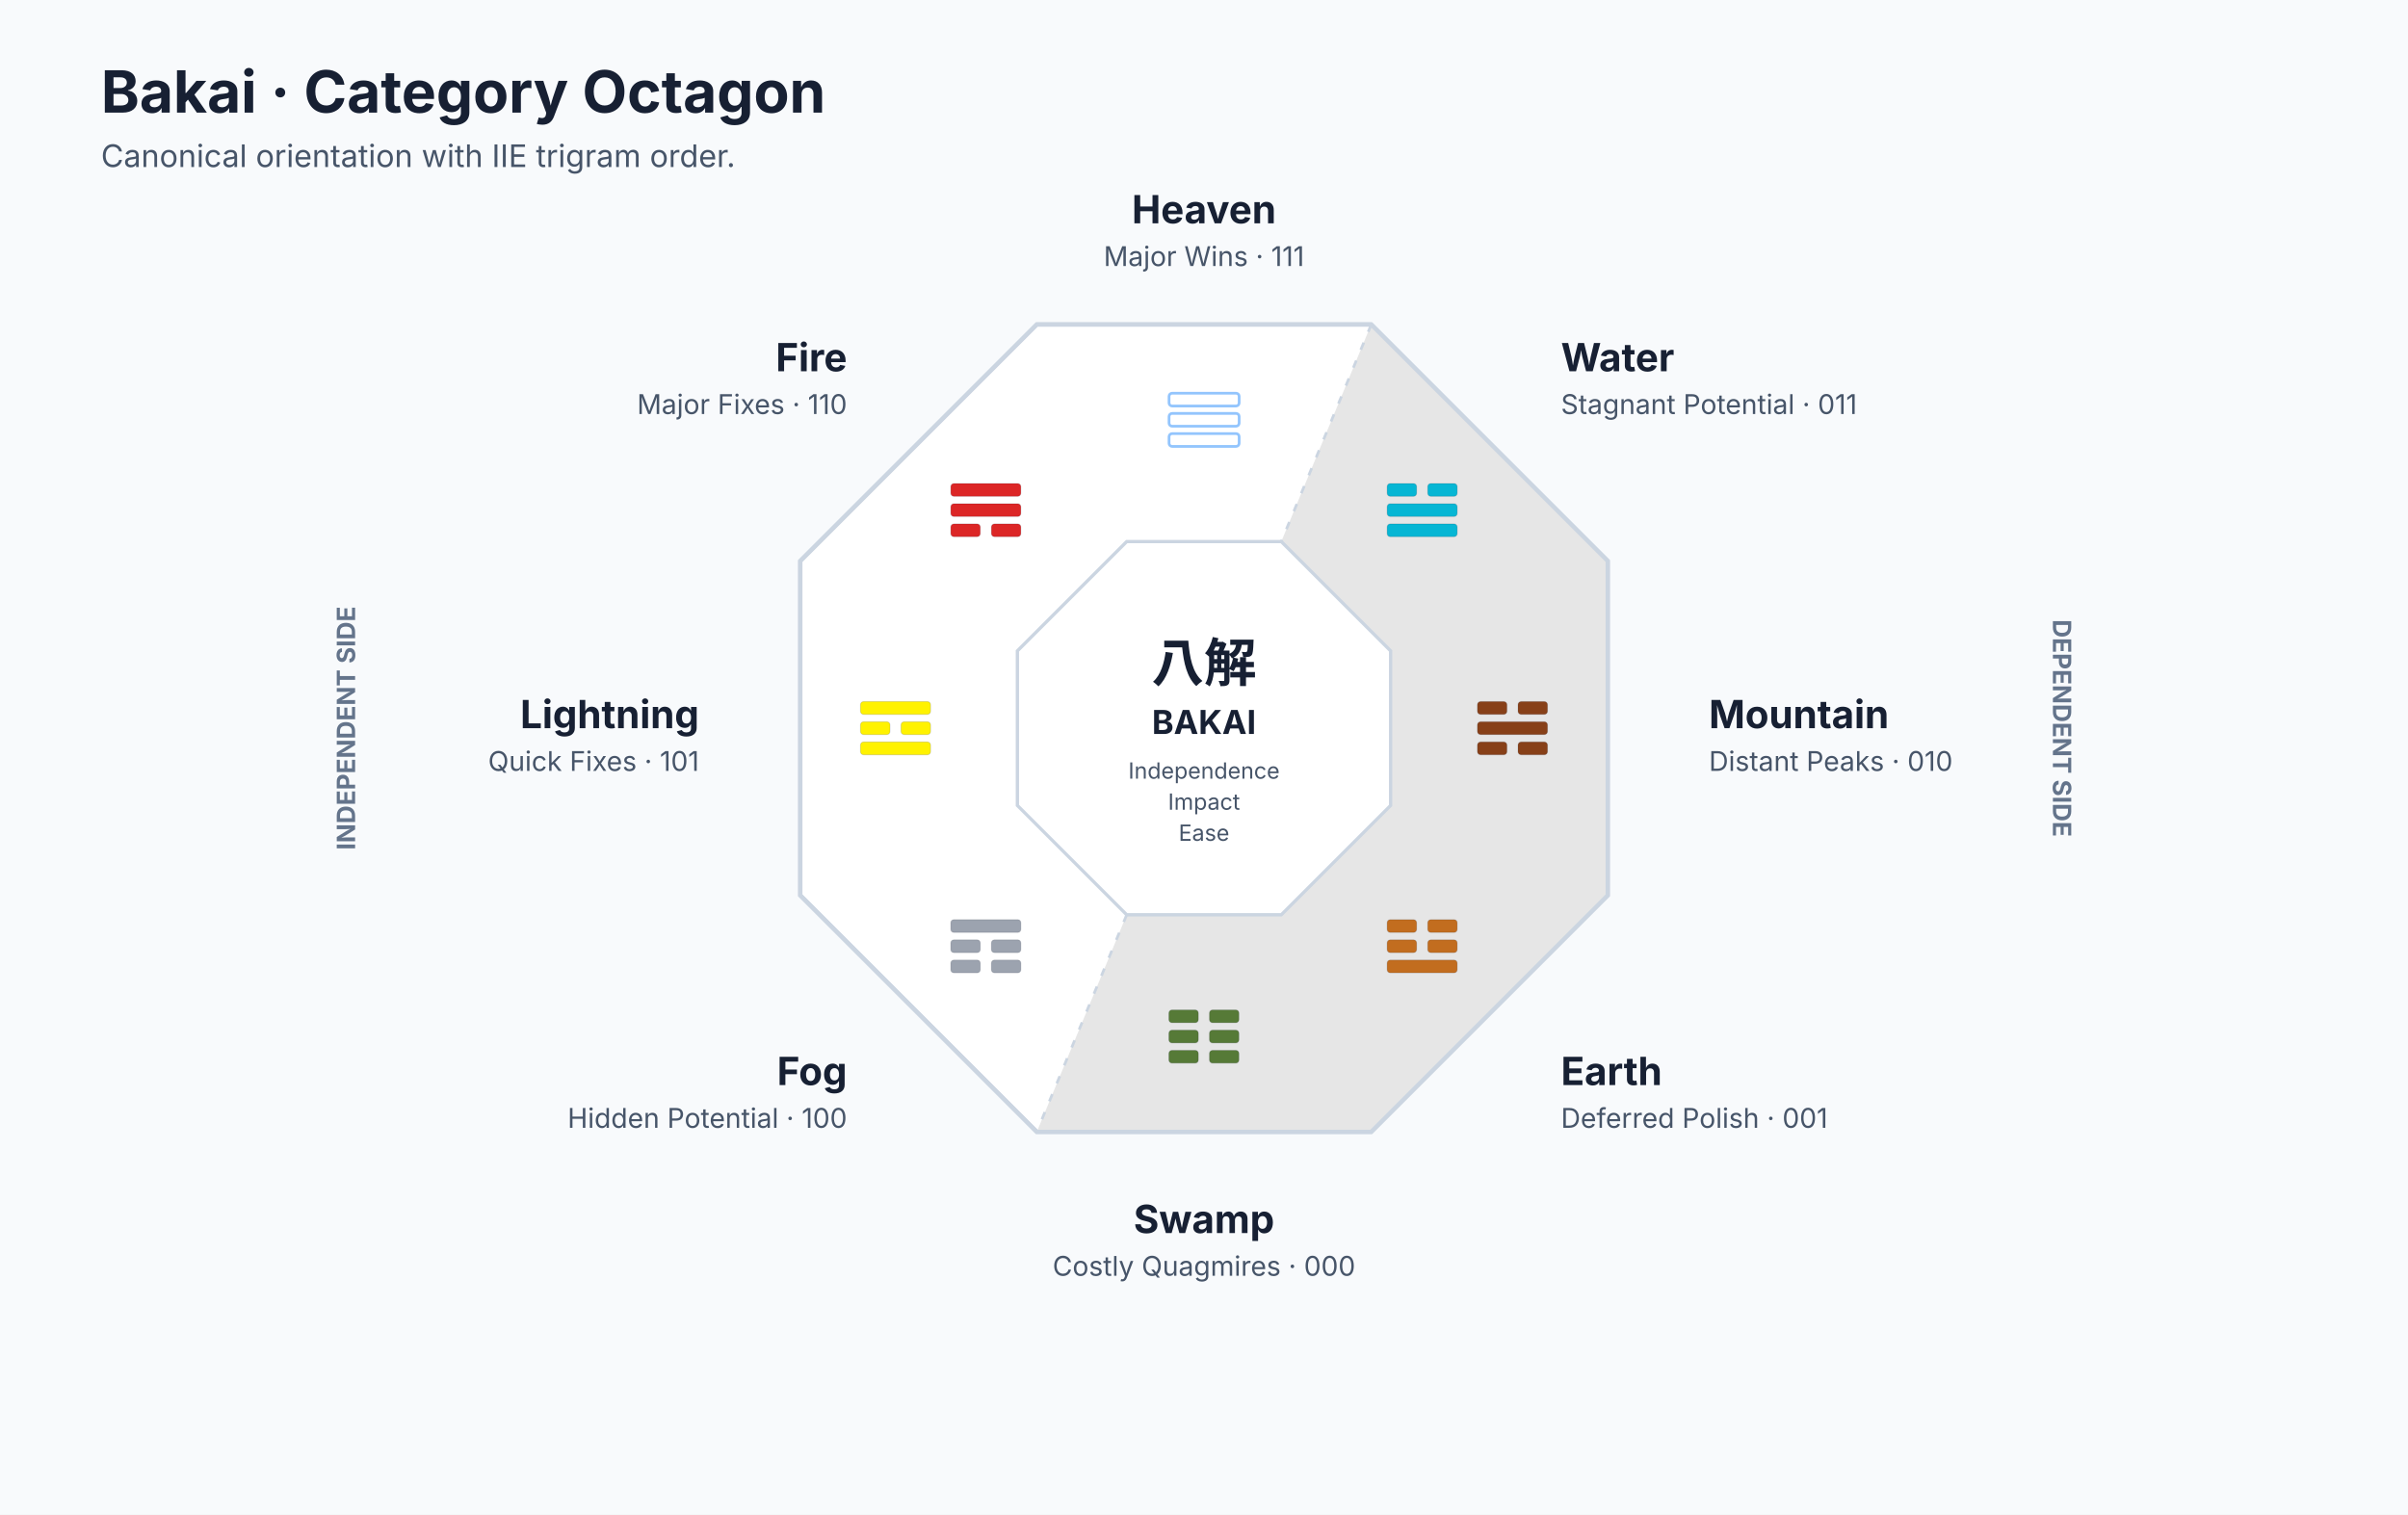
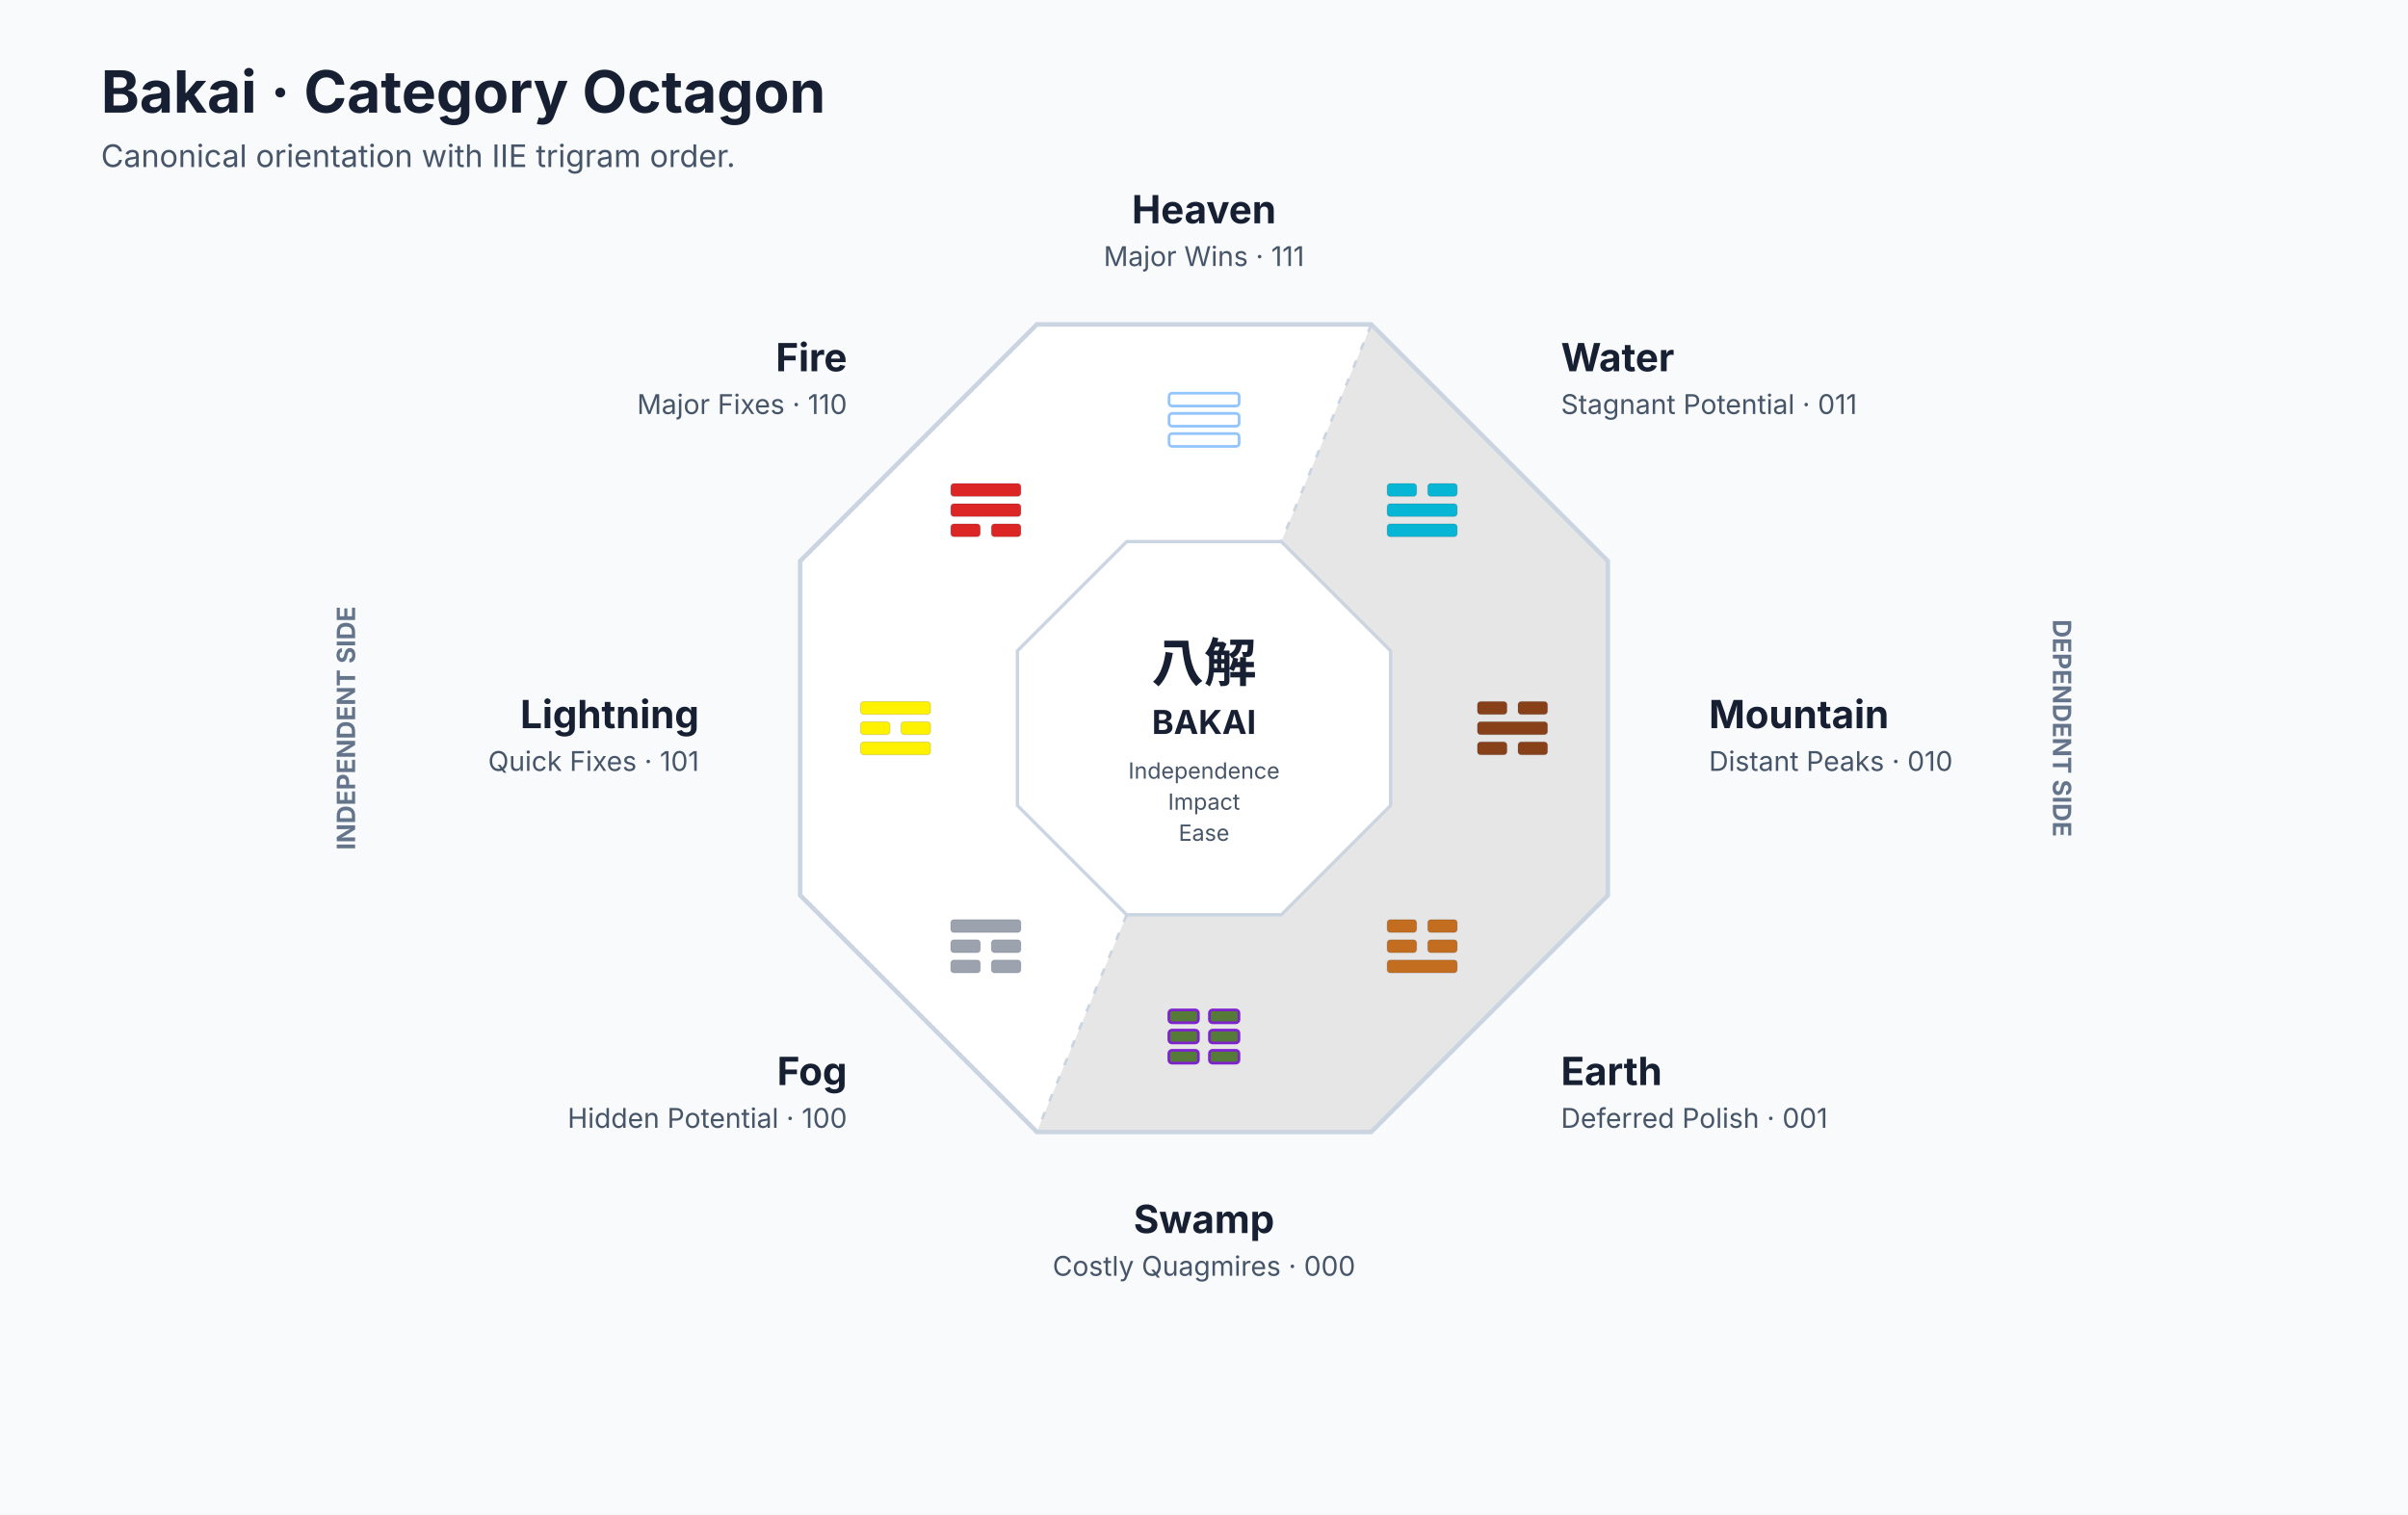
<svg xmlns="http://www.w3.org/2000/svg" width="1240" height="780" viewBox="0 0 1240 780" role="img" aria-label="Bakai octagonal category wheel">
  <rect width="100%" height="100%" fill="#f8fafc" />
  <g font-family="Inter, Arial, Helvetica, sans-serif">
    <text x="52" y="58" font-size="30" font-weight="700" fill="#172033">Bakai · Category Octagon</text>
    <text x="52" y="86" font-size="16" fill="#475569">Canonical orientation with IIE trigram order.</text>
    <polygon points="533.9,167.1 706.1,167.1 827.9,288.9 827.9,461.1 706.1,582.9 533.9,582.9 412.1,461.1 412.1,288.9" fill="#ffffff" stroke="#cbd5e1" stroke-width="2.2" />
    <polygon points="706.1,167.1 827.9,288.9 827.9,461.1 706.1,582.9 533.9,582.9" fill="#e6e6e6" />
    <polygon points="533.9,167.1 706.1,167.1 827.9,288.9 827.9,461.1 706.1,582.9 533.9,582.9 412.1,461.1 412.1,288.9" fill="none" stroke="#cbd5e1" stroke-width="2.2" />
    <line x1="706.1" y1="167.2" x2="659.8" y2="278.9" stroke="#cbd5e1" stroke-width="1.4" stroke-dasharray="4 6" />
    <line x1="580.2" y1="471.1" x2="533.9" y2="582.8" stroke="#cbd5e1" stroke-width="1.4" stroke-dasharray="4 6" />
    <polygon points="580.2,278.9 659.8,278.9 716.1,335.2 716.1,414.8 659.8,471.1 580.2,471.1 523.9,414.8 523.9,335.2" fill="#ffffff" stroke="#cbd5e1" stroke-width="1.7" />
    <text x="620" y="351" text-anchor="middle" font-size="27" font-weight="700" fill="#172033">八解</text>
    <text x="620" y="378" text-anchor="middle" font-size="17" font-weight="700" fill="#172033">BAKAI</text>
    <text x="620" y="401" text-anchor="middle" font-size="11.5" fill="#475569">Independence</text>
    <text x="620" y="417" text-anchor="middle" font-size="11.5" fill="#475569">Impact</text>
    <text x="620" y="433" text-anchor="middle" font-size="11.5" fill="#475569">Ease</text>
    <text x="178" y="375" dominant-baseline="middle" transform="rotate(-90 178 375)" text-anchor="middle" font-size="13" font-weight="700" fill="#64748b">INDEPENDENT SIDE</text>
    <text x="1062" y="375" dominant-baseline="middle" transform="rotate(90 1062 375)" text-anchor="middle" font-size="13" font-weight="700" fill="#64748b">DEPENDENT SIDE</text>
    <rect x="602.0" y="202.5" width="36.1" height="6.6" rx="1.6" fill="#FFFFFF" stroke="#93C5FD" stroke-width="1.4" />
    <rect x="602.0" y="212.9" width="36.1" height="6.6" rx="1.6" fill="#FFFFFF" stroke="#93C5FD" stroke-width="1.4" />
    <rect x="602.0" y="223.3" width="36.1" height="6.6" rx="1.6" fill="#FFFFFF" stroke="#93C5FD" stroke-width="1.4" />
    <rect x="714.3" y="249.0" width="15.2" height="6.6" rx="1.6" fill="#06B6D4" stroke="rgba(23,32,51,0.15)" stroke-width="0.5" />
    <rect x="735.2" y="249.0" width="15.2" height="6.6" rx="1.6" fill="#06B6D4" stroke="rgba(23,32,51,0.15)" stroke-width="0.5" />
    <rect x="714.3" y="259.4" width="36.1" height="6.6" rx="1.6" fill="#06B6D4" stroke="rgba(23,32,51,0.15)" stroke-width="0.5" />
    <rect x="714.3" y="269.8" width="36.1" height="6.6" rx="1.6" fill="#06B6D4" stroke="rgba(23,32,51,0.15)" stroke-width="0.5" />
    <rect x="760.8" y="361.3" width="15.2" height="6.6" rx="1.6" fill="#874018" stroke="rgba(23,32,51,0.15)" stroke-width="0.5" />
    <rect x="781.7" y="361.3" width="15.2" height="6.6" rx="1.6" fill="#874018" stroke="rgba(23,32,51,0.15)" stroke-width="0.5" />
    <rect x="760.8" y="371.7" width="36.1" height="6.6" rx="1.6" fill="#874018" stroke="rgba(23,32,51,0.15)" stroke-width="0.5" />
    <rect x="760.8" y="382.1" width="15.2" height="6.6" rx="1.6" fill="#874018" stroke="rgba(23,32,51,0.15)" stroke-width="0.5" />
    <rect x="781.7" y="382.1" width="15.2" height="6.6" rx="1.6" fill="#874018" stroke="rgba(23,32,51,0.15)" stroke-width="0.5" />
    <rect x="714.3" y="473.6" width="15.2" height="6.6" rx="1.6" fill="#C26D1F" stroke="rgba(23,32,51,0.15)" stroke-width="0.5" />
    <rect x="735.2" y="473.6" width="15.2" height="6.6" rx="1.6" fill="#C26D1F" stroke="rgba(23,32,51,0.15)" stroke-width="0.5" />
    <rect x="714.3" y="484.0" width="15.2" height="6.6" rx="1.6" fill="#C26D1F" stroke="rgba(23,32,51,0.15)" stroke-width="0.5" />
    <rect x="735.2" y="484.0" width="15.2" height="6.6" rx="1.6" fill="#C26D1F" stroke="rgba(23,32,51,0.15)" stroke-width="0.5" />
    <rect x="714.3" y="494.4" width="36.1" height="6.6" rx="1.6" fill="#C26D1F" stroke="rgba(23,32,51,0.15)" stroke-width="0.5" />
-     <rect x="601.9" y="520.1" width="15.2" height="6.6" rx="1.6" fill="#567A37" stroke="rgba(23,32,51,0.15)" stroke-width="0.5" />
-     <rect x="622.8" y="520.1" width="15.2" height="6.6" rx="1.6" fill="#567A37" stroke="rgba(23,32,51,0.15)" stroke-width="0.5" />
-     <rect x="601.9" y="530.5" width="15.2" height="6.6" rx="1.6" fill="#567A37" stroke="rgba(23,32,51,0.15)" stroke-width="0.5" />
-     <rect x="622.8" y="530.5" width="15.2" height="6.6" rx="1.6" fill="#567A37" stroke="rgba(23,32,51,0.15)" stroke-width="0.5" />
-     <rect x="601.9" y="540.9" width="15.2" height="6.6" rx="1.6" fill="#567A37" stroke="rgba(23,32,51,0.15)" stroke-width="0.5" />
-     <rect x="622.8" y="540.9" width="15.2" height="6.6" rx="1.6" fill="#567A37" stroke="rgba(23,32,51,0.15)" stroke-width="0.5" />
+     <rect x="601.9" y="520.1" width="15.2" height="6.6" rx="1.6" fill="#567A37" stroke="#7E22CE" stroke-width="1.4" />
+     <rect x="622.8" y="520.1" width="15.2" height="6.6" rx="1.6" fill="#567A37" stroke="#7E22CE" stroke-width="1.4" />
+     <rect x="601.9" y="530.5" width="15.2" height="6.6" rx="1.6" fill="#567A37" stroke="#7E22CE" stroke-width="1.4" />
+     <rect x="622.8" y="530.5" width="15.2" height="6.6" rx="1.6" fill="#567A37" stroke="#7E22CE" stroke-width="1.4" />
+     <rect x="601.9" y="540.9" width="15.2" height="6.6" rx="1.6" fill="#567A37" stroke="#7E22CE" stroke-width="1.4" />
+     <rect x="622.8" y="540.9" width="15.2" height="6.6" rx="1.6" fill="#567A37" stroke="#7E22CE" stroke-width="1.4" />
    <rect x="489.6" y="473.6" width="36.1" height="6.6" rx="1.6" fill="#9CA3AF" stroke="rgba(23,32,51,0.15)" stroke-width="0.5" />
    <rect x="489.6" y="484.0" width="15.2" height="6.6" rx="1.6" fill="#9CA3AF" stroke="rgba(23,32,51,0.15)" stroke-width="0.5" />
    <rect x="510.5" y="484.0" width="15.2" height="6.6" rx="1.6" fill="#9CA3AF" stroke="rgba(23,32,51,0.15)" stroke-width="0.5" />
    <rect x="489.6" y="494.4" width="15.2" height="6.6" rx="1.6" fill="#9CA3AF" stroke="rgba(23,32,51,0.15)" stroke-width="0.5" />
    <rect x="510.5" y="494.4" width="15.2" height="6.6" rx="1.6" fill="#9CA3AF" stroke="rgba(23,32,51,0.15)" stroke-width="0.5" />
    <rect x="443.1" y="361.3" width="36.1" height="6.6" rx="1.6" fill="#FFF200" stroke="rgba(23,32,51,0.15)" stroke-width="0.5" />
    <rect x="443.1" y="371.7" width="15.2" height="6.6" rx="1.6" fill="#FFF200" stroke="rgba(23,32,51,0.15)" stroke-width="0.5" />
    <rect x="464.0" y="371.7" width="15.2" height="6.6" rx="1.6" fill="#FFF200" stroke="rgba(23,32,51,0.15)" stroke-width="0.5" />
    <rect x="443.1" y="382.1" width="36.1" height="6.6" rx="1.6" fill="#FFF200" stroke="rgba(23,32,51,0.15)" stroke-width="0.5" />
    <rect x="489.6" y="249.0" width="36.1" height="6.6" rx="1.6" fill="#DC2626" stroke="rgba(23,32,51,0.15)" stroke-width="0.5" />
    <rect x="489.6" y="259.4" width="36.1" height="6.6" rx="1.6" fill="#DC2626" stroke="rgba(23,32,51,0.15)" stroke-width="0.5" />
    <rect x="489.6" y="269.8" width="15.2" height="6.6" rx="1.6" fill="#DC2626" stroke="rgba(23,32,51,0.15)" stroke-width="0.5" />
    <rect x="510.5" y="269.8" width="15.2" height="6.6" rx="1.6" fill="#DC2626" stroke="rgba(23,32,51,0.15)" stroke-width="0.5" />
    <text x="620.0" y="115.0" text-anchor="middle" font-size="20" font-weight="700" fill="#172033">Heaven</text>
    <text x="620.0" y="137.0" text-anchor="middle" font-size="14" fill="#475569">Major Wins · 111</text>
    <text x="803.8" y="191.2" text-anchor="start" font-size="20" font-weight="700" fill="#172033">Water</text>
    <text x="803.8" y="213.2" text-anchor="start" font-size="14" fill="#475569">Stagnant Potential · 011</text>
    <text x="880.0" y="375.0" text-anchor="start" font-size="20" font-weight="700" fill="#172033">Mountain</text>
    <text x="880.0" y="397.0" text-anchor="start" font-size="14" fill="#475569">Distant Peaks · 010</text>
    <text x="803.8" y="558.8" text-anchor="start" font-size="20" font-weight="700" fill="#172033">Earth</text>
    <text x="803.8" y="580.8" text-anchor="start" font-size="14" fill="#475569">Deferred Polish · 001</text>
    <text x="620.0" y="635.0" text-anchor="middle" font-size="20" font-weight="700" fill="#172033">Swamp</text>
    <text x="620.0" y="657.0" text-anchor="middle" font-size="14" fill="#475569">Costly Quagmires · 000</text>
    <text x="436.2" y="558.8" text-anchor="end" font-size="20" font-weight="700" fill="#172033">Fog</text>
    <text x="436.2" y="580.8" text-anchor="end" font-size="14" fill="#475569">Hidden Potential · 100</text>
    <text x="360.0" y="375.0" text-anchor="end" font-size="20" font-weight="700" fill="#172033">Lightning</text>
    <text x="360.0" y="397.0" text-anchor="end" font-size="14" fill="#475569">Quick Fixes · 101</text>
    <text x="436.2" y="191.2" text-anchor="end" font-size="20" font-weight="700" fill="#172033">Fire</text>
    <text x="436.2" y="213.2" text-anchor="end" font-size="14" fill="#475569">Major Fixes · 110</text>
  </g>
</svg>
